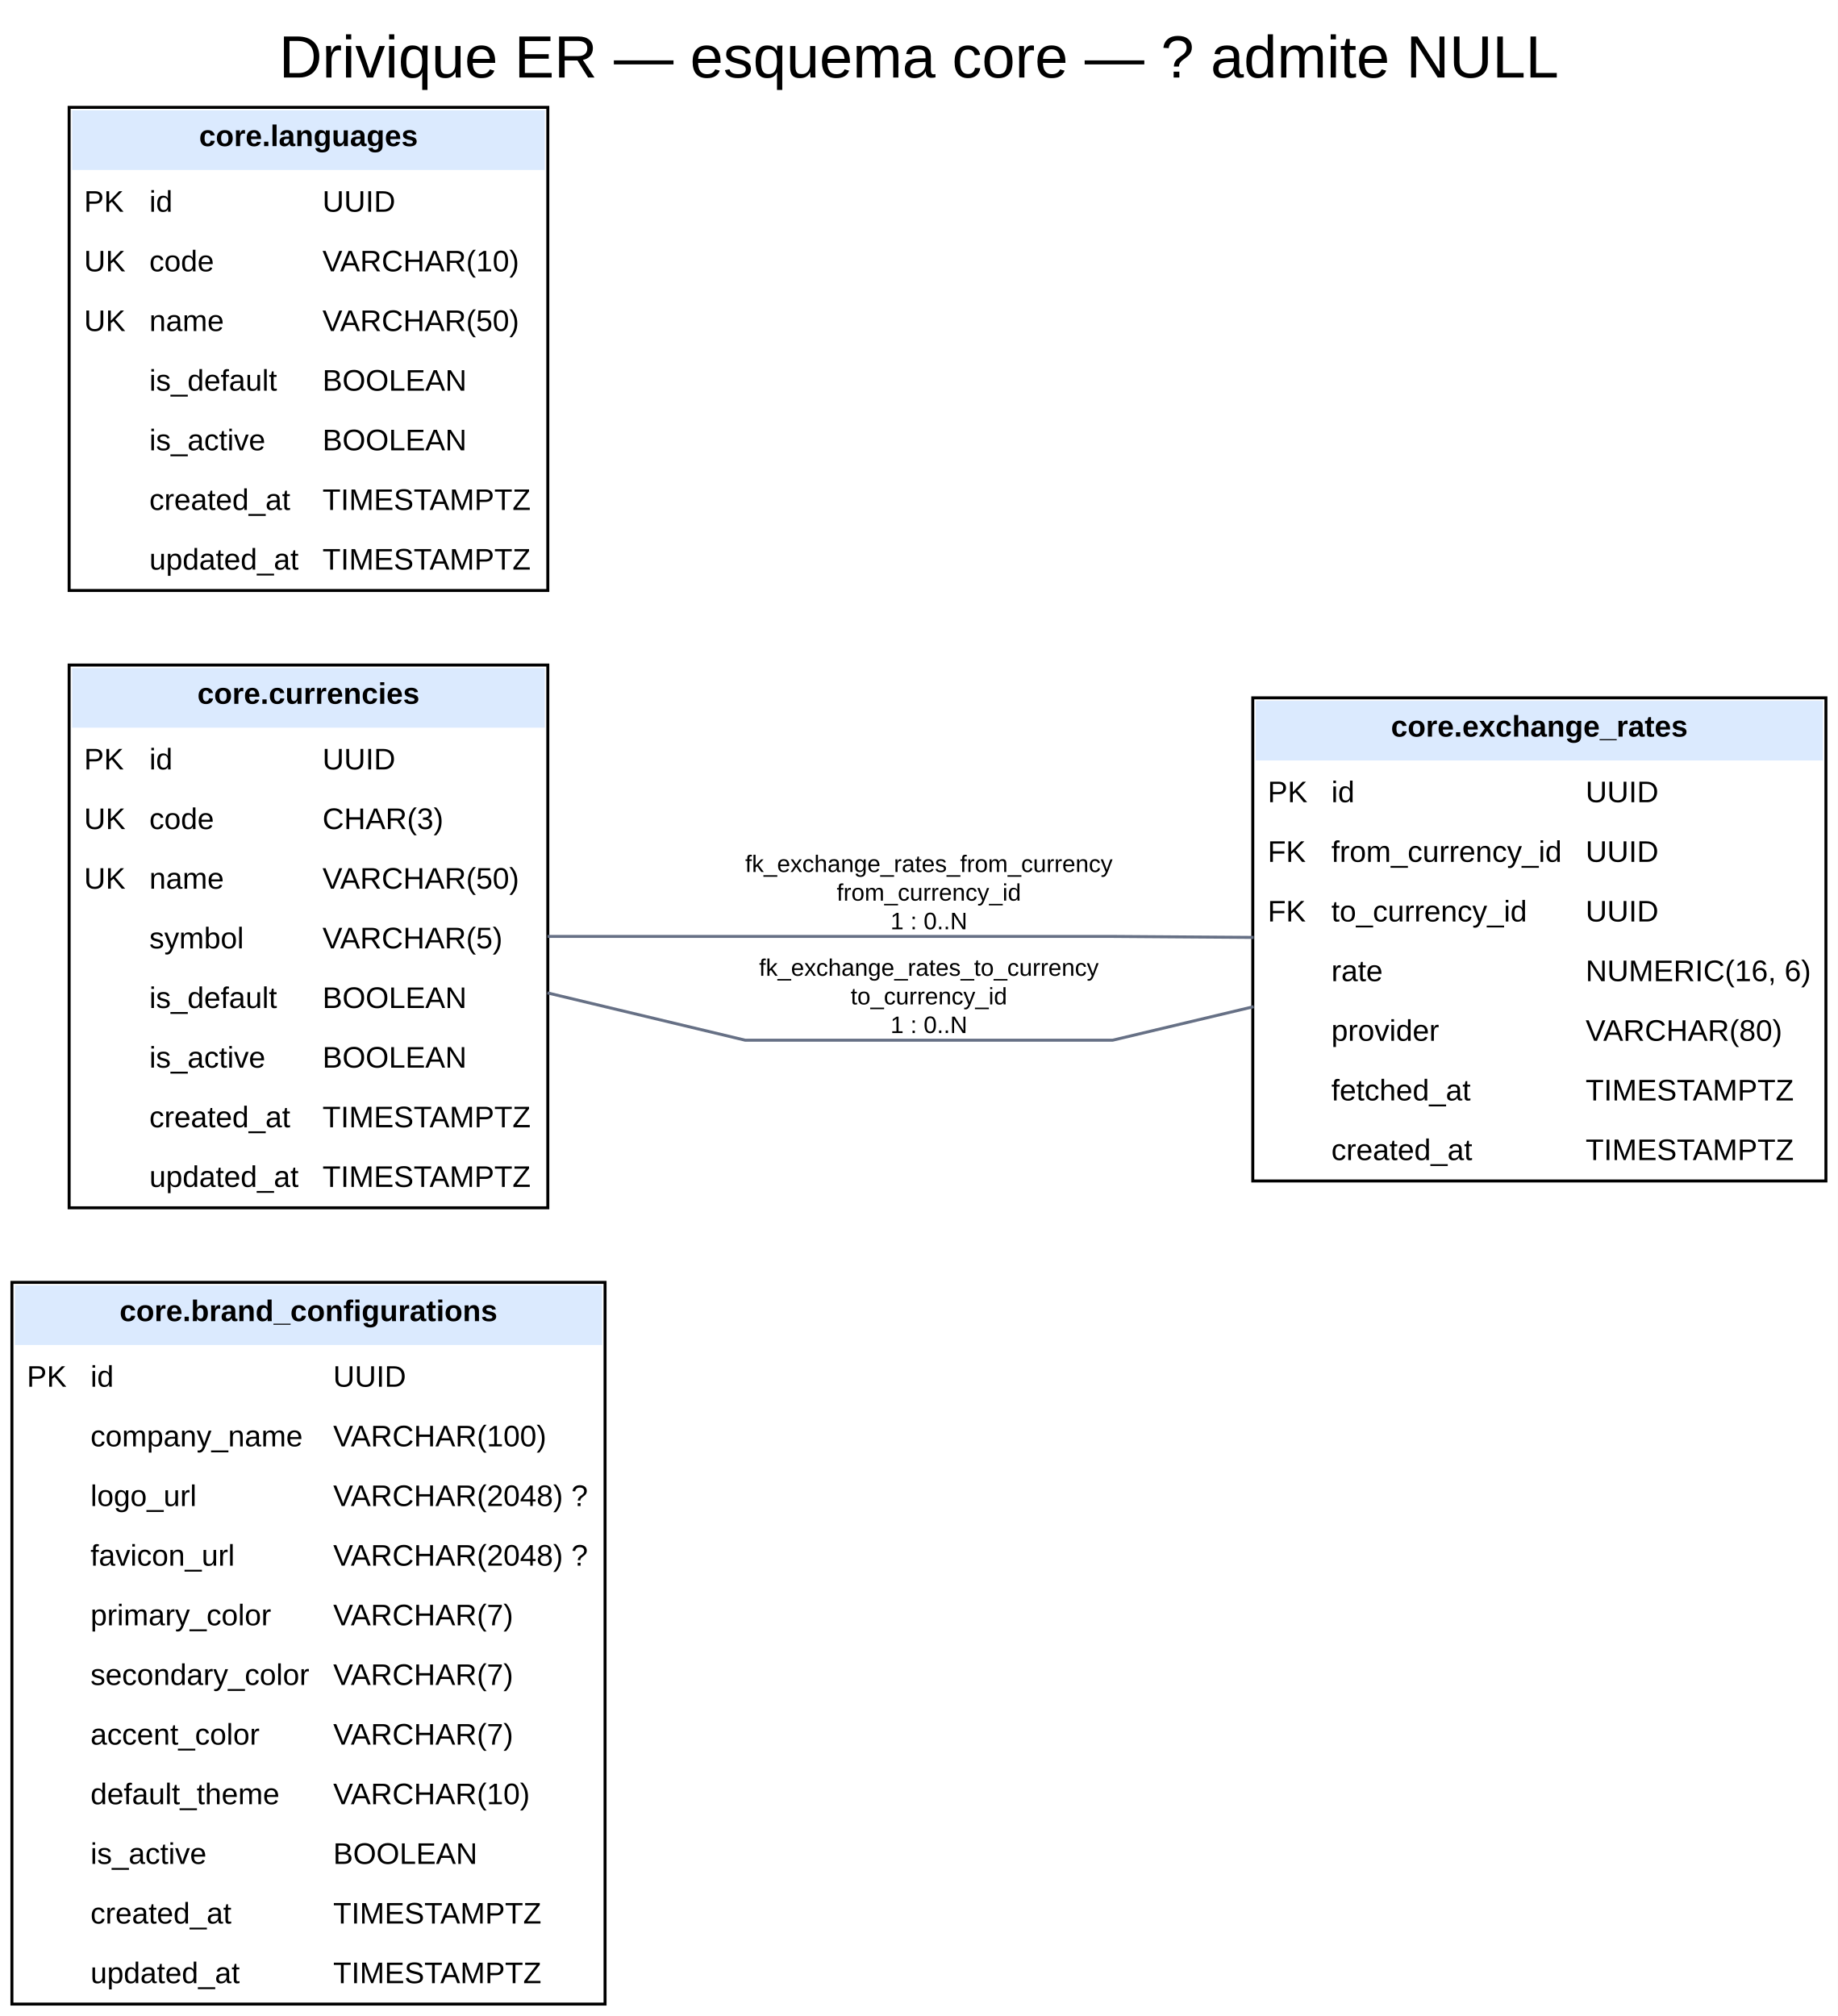
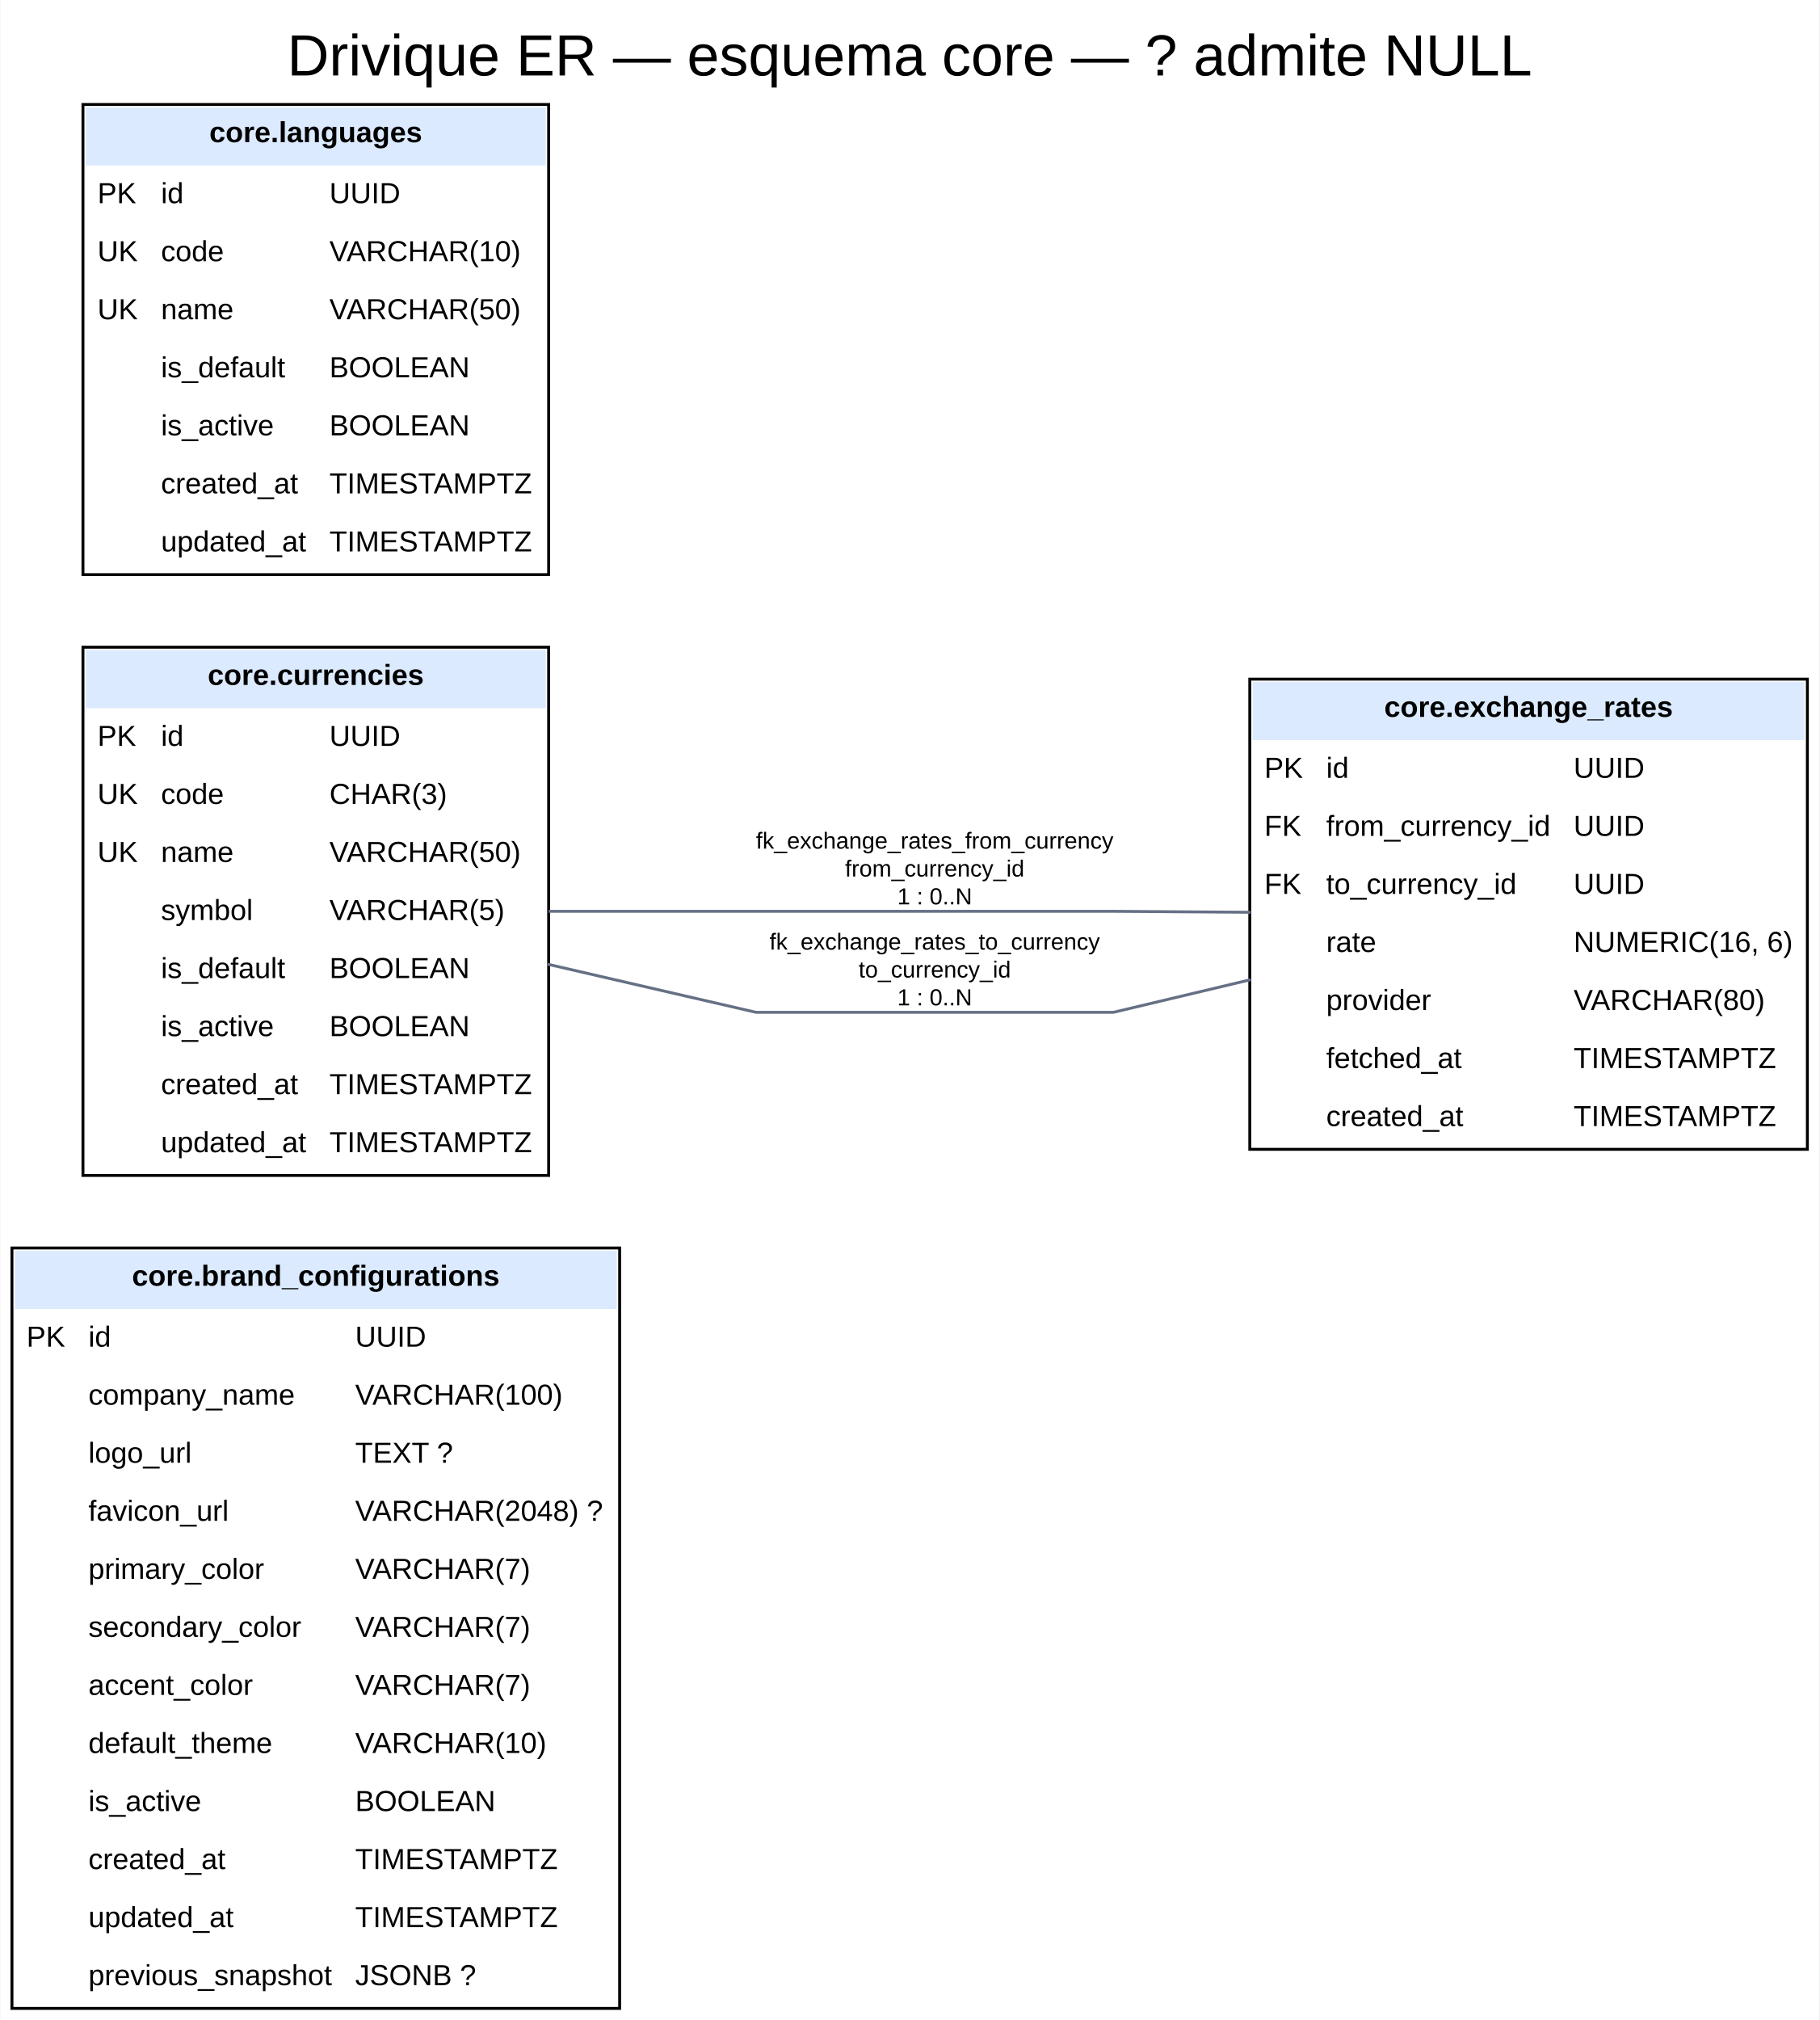
- <svg xmlns="http://www.w3.org/2000/svg" width="616pt" height="676pt" viewBox="0.00 0.00 616.00 676.00">
-   <g id="graph0" class="graph" transform="scale(1 1) rotate(0) translate(4 672)">
-     <polygon fill="white" stroke="none" points="-4,4 -4,-672 612.19,-672 612.19,4 -4,4" />
-     <text xml:space="preserve" text-anchor="middle" x="304.09" y="-646" font-family="Arial" font-size="20.00">Drivique ER — esquema core — ? admite NULL</text>
+ <svg xmlns="http://www.w3.org/2000/svg" width="627pt" height="696pt" viewBox="0.00 0.00 626.76 696.00">
+   <g id="graph0" class="graph" transform="scale(1 1) rotate(0) translate(4 692)">
+     <polygon fill="white" stroke="none" points="-4,4 -4,-692 622.76,-692 622.76,4 -4,4" />
+     <text text-anchor="middle" x="309.38" y="-666" font-family="Arial" font-size="20.00">Drivique ER — esquema core — ? admite NULL</text>
    <g id="node1" class="node">
-       <polygon fill="#dbeafe" stroke="none" points="1,-221 1,-241 197.86,-241 197.86,-221 1,-221" />
-       <text xml:space="preserve" text-anchor="start" x="36.09" y="-229" font-family="Arial" font-weight="bold" font-size="10.00">core.brand_configurations</text>
-       <text xml:space="preserve" text-anchor="start" x="5" y="-207" font-family="Arial" font-size="10.00">PK</text>
-       <text xml:space="preserve" text-anchor="start" x="26.34" y="-207" font-family="Arial" font-size="10.00">id</text>
-       <text xml:space="preserve" text-anchor="start" x="107.71" y="-207" font-family="Arial" font-size="10.00">UUID</text>
-       <text xml:space="preserve" text-anchor="start" x="26.34" y="-187" font-family="Arial" font-size="10.00">company_name</text>
-       <text xml:space="preserve" text-anchor="start" x="107.71" y="-187" font-family="Arial" font-size="10.00">VARCHAR(100)</text>
-       <text xml:space="preserve" text-anchor="start" x="26.34" y="-167" font-family="Arial" font-size="10.00">logo_url</text>
-       <text xml:space="preserve" text-anchor="start" x="107.71" y="-167" font-family="Arial" font-size="10.00">VARCHAR(2048) ?</text>
-       <text xml:space="preserve" text-anchor="start" x="26.34" y="-147" font-family="Arial" font-size="10.00">favicon_url</text>
-       <text xml:space="preserve" text-anchor="start" x="107.71" y="-147" font-family="Arial" font-size="10.00">VARCHAR(2048) ?</text>
-       <text xml:space="preserve" text-anchor="start" x="26.34" y="-127" font-family="Arial" font-size="10.00">primary_color</text>
-       <text xml:space="preserve" text-anchor="start" x="107.71" y="-127" font-family="Arial" font-size="10.00">VARCHAR(7)</text>
-       <text xml:space="preserve" text-anchor="start" x="26.34" y="-107" font-family="Arial" font-size="10.00">secondary_color</text>
-       <text xml:space="preserve" text-anchor="start" x="107.71" y="-107" font-family="Arial" font-size="10.00">VARCHAR(7)</text>
-       <text xml:space="preserve" text-anchor="start" x="26.34" y="-87" font-family="Arial" font-size="10.00">accent_color</text>
-       <text xml:space="preserve" text-anchor="start" x="107.71" y="-87" font-family="Arial" font-size="10.00">VARCHAR(7)</text>
-       <text xml:space="preserve" text-anchor="start" x="26.34" y="-67" font-family="Arial" font-size="10.00">default_theme</text>
-       <text xml:space="preserve" text-anchor="start" x="107.71" y="-67" font-family="Arial" font-size="10.00">VARCHAR(10)</text>
-       <text xml:space="preserve" text-anchor="start" x="26.34" y="-47" font-family="Arial" font-size="10.00">is_active</text>
-       <text xml:space="preserve" text-anchor="start" x="107.71" y="-47" font-family="Arial" font-size="10.00">BOOLEAN</text>
-       <text xml:space="preserve" text-anchor="start" x="26.34" y="-27" font-family="Arial" font-size="10.00">created_at</text>
-       <text xml:space="preserve" text-anchor="start" x="107.71" y="-27" font-family="Arial" font-size="10.00">TIMESTAMPTZ</text>
-       <text xml:space="preserve" text-anchor="start" x="26.34" y="-7" font-family="Arial" font-size="10.00">updated_at</text>
-       <text xml:space="preserve" text-anchor="start" x="107.71" y="-7" font-family="Arial" font-size="10.00">TIMESTAMPTZ</text>
-       <polygon fill="none" stroke="black" points="0,0 0,-242 198.86,-242 198.86,0 0,0" />
+       <polygon fill="#dbeafe" stroke="none" points="1,-241 1,-261 208.43,-261 208.43,-241 1,-241" />
+       <text text-anchor="start" x="41.37" y="-249" font-family="Arial" font-weight="bold" font-size="10.00">core.brand_configurations</text>
+       <text text-anchor="start" x="5" y="-228" font-family="Arial" font-size="10.00">PK</text>
+       <text text-anchor="start" x="26.34" y="-228" font-family="Arial" font-size="10.00">id</text>
+       <text text-anchor="start" x="118.29" y="-228" font-family="Arial" font-size="10.00">UUID</text>
+       <text text-anchor="start" x="26.34" y="-208" font-family="Arial" font-size="10.00">company_name</text>
+       <text text-anchor="start" x="118.29" y="-208" font-family="Arial" font-size="10.00">VARCHAR(100)</text>
+       <text text-anchor="start" x="26.34" y="-188" font-family="Arial" font-size="10.00">logo_url</text>
+       <text text-anchor="start" x="118.29" y="-188" font-family="Arial" font-size="10.00">TEXT ?</text>
+       <text text-anchor="start" x="26.34" y="-168" font-family="Arial" font-size="10.00">favicon_url</text>
+       <text text-anchor="start" x="118.29" y="-168" font-family="Arial" font-size="10.00">VARCHAR(2048) ?</text>
+       <text text-anchor="start" x="26.34" y="-148" font-family="Arial" font-size="10.00">primary_color</text>
+       <text text-anchor="start" x="118.29" y="-148" font-family="Arial" font-size="10.00">VARCHAR(7)</text>
+       <text text-anchor="start" x="26.34" y="-128" font-family="Arial" font-size="10.00">secondary_color</text>
+       <text text-anchor="start" x="118.29" y="-128" font-family="Arial" font-size="10.00">VARCHAR(7)</text>
+       <text text-anchor="start" x="26.34" y="-108" font-family="Arial" font-size="10.00">accent_color</text>
+       <text text-anchor="start" x="118.29" y="-108" font-family="Arial" font-size="10.00">VARCHAR(7)</text>
+       <text text-anchor="start" x="26.34" y="-88" font-family="Arial" font-size="10.00">default_theme</text>
+       <text text-anchor="start" x="118.29" y="-88" font-family="Arial" font-size="10.00">VARCHAR(10)</text>
+       <text text-anchor="start" x="26.34" y="-68" font-family="Arial" font-size="10.00">is_active</text>
+       <text text-anchor="start" x="118.29" y="-68" font-family="Arial" font-size="10.00">BOOLEAN</text>
+       <text text-anchor="start" x="26.34" y="-48" font-family="Arial" font-size="10.00">created_at</text>
+       <text text-anchor="start" x="118.29" y="-48" font-family="Arial" font-size="10.00">TIMESTAMPTZ</text>
+       <text text-anchor="start" x="26.34" y="-28" font-family="Arial" font-size="10.00">updated_at</text>
+       <text text-anchor="start" x="118.29" y="-28" font-family="Arial" font-size="10.00">TIMESTAMPTZ</text>
+       <text text-anchor="start" x="26.34" y="-8" font-family="Arial" font-size="10.00">previous_snapshot</text>
+       <text text-anchor="start" x="118.29" y="-8" font-family="Arial" font-size="10.00">JSONB ?</text>
+       <polygon fill="none" stroke="black" points="0,0 0,-262 209.43,-262 209.43,0 0,0" />
    </g>
    <g id="node2" class="node">
-       <polygon fill="#dbeafe" stroke="none" points="20.18,-428 20.18,-448 178.67,-448 178.67,-428 20.18,-428" />
-       <text xml:space="preserve" text-anchor="start" x="62.18" y="-436" font-family="Arial" font-weight="bold" font-size="10.00">core.currencies</text>
-       <text xml:space="preserve" text-anchor="start" x="24.18" y="-414" font-family="Arial" font-size="10.00">PK</text>
-       <text xml:space="preserve" text-anchor="start" x="46.07" y="-414" font-family="Arial" font-size="10.00">id</text>
-       <text xml:space="preserve" text-anchor="start" x="104.12" y="-414" font-family="Arial" font-size="10.00">UUID</text>
-       <text xml:space="preserve" text-anchor="start" x="24.18" y="-394" font-family="Arial" font-size="10.00">UK</text>
-       <text xml:space="preserve" text-anchor="start" x="46.07" y="-394" font-family="Arial" font-size="10.00">code</text>
-       <text xml:space="preserve" text-anchor="start" x="104.12" y="-394" font-family="Arial" font-size="10.00">CHAR(3)</text>
-       <text xml:space="preserve" text-anchor="start" x="24.18" y="-374" font-family="Arial" font-size="10.00">UK</text>
-       <text xml:space="preserve" text-anchor="start" x="46.07" y="-374" font-family="Arial" font-size="10.00">name</text>
-       <text xml:space="preserve" text-anchor="start" x="104.12" y="-374" font-family="Arial" font-size="10.00">VARCHAR(50)</text>
-       <text xml:space="preserve" text-anchor="start" x="46.07" y="-354" font-family="Arial" font-size="10.00">symbol</text>
-       <text xml:space="preserve" text-anchor="start" x="104.12" y="-354" font-family="Arial" font-size="10.00">VARCHAR(5)</text>
-       <text xml:space="preserve" text-anchor="start" x="46.07" y="-334" font-family="Arial" font-size="10.00">is_default</text>
-       <text xml:space="preserve" text-anchor="start" x="104.12" y="-334" font-family="Arial" font-size="10.00">BOOLEAN</text>
-       <text xml:space="preserve" text-anchor="start" x="46.07" y="-314" font-family="Arial" font-size="10.00">is_active</text>
-       <text xml:space="preserve" text-anchor="start" x="104.12" y="-314" font-family="Arial" font-size="10.00">BOOLEAN</text>
-       <text xml:space="preserve" text-anchor="start" x="46.07" y="-294" font-family="Arial" font-size="10.00">created_at</text>
-       <text xml:space="preserve" text-anchor="start" x="104.12" y="-294" font-family="Arial" font-size="10.00">TIMESTAMPTZ</text>
-       <text xml:space="preserve" text-anchor="start" x="46.07" y="-274" font-family="Arial" font-size="10.00">updated_at</text>
-       <text xml:space="preserve" text-anchor="start" x="104.12" y="-274" font-family="Arial" font-size="10.00">TIMESTAMPTZ</text>
-       <polygon fill="none" stroke="black" points="19.18,-267 19.18,-449 179.67,-449 179.67,-267 19.18,-267" />
+       <polygon fill="#dbeafe" stroke="none" points="25.47,-448 25.47,-468 183.96,-468 183.96,-448 25.47,-448" />
+       <text text-anchor="start" x="67.47" y="-456" font-family="Arial" font-weight="bold" font-size="10.00">core.currencies</text>
+       <text text-anchor="start" x="29.47" y="-435" font-family="Arial" font-size="10.00">PK</text>
+       <text text-anchor="start" x="51.36" y="-435" font-family="Arial" font-size="10.00">id</text>
+       <text text-anchor="start" x="109.41" y="-435" font-family="Arial" font-size="10.00">UUID</text>
+       <text text-anchor="start" x="29.47" y="-415" font-family="Arial" font-size="10.00">UK</text>
+       <text text-anchor="start" x="51.36" y="-415" font-family="Arial" font-size="10.00">code</text>
+       <text text-anchor="start" x="109.41" y="-415" font-family="Arial" font-size="10.00">CHAR(3)</text>
+       <text text-anchor="start" x="29.47" y="-395" font-family="Arial" font-size="10.00">UK</text>
+       <text text-anchor="start" x="51.36" y="-395" font-family="Arial" font-size="10.00">name</text>
+       <text text-anchor="start" x="109.41" y="-395" font-family="Arial" font-size="10.00">VARCHAR(50)</text>
+       <text text-anchor="start" x="51.36" y="-375" font-family="Arial" font-size="10.00">symbol</text>
+       <text text-anchor="start" x="109.41" y="-375" font-family="Arial" font-size="10.00">VARCHAR(5)</text>
+       <text text-anchor="start" x="51.36" y="-355" font-family="Arial" font-size="10.00">is_default</text>
+       <text text-anchor="start" x="109.41" y="-355" font-family="Arial" font-size="10.00">BOOLEAN</text>
+       <text text-anchor="start" x="51.36" y="-335" font-family="Arial" font-size="10.00">is_active</text>
+       <text text-anchor="start" x="109.41" y="-335" font-family="Arial" font-size="10.00">BOOLEAN</text>
+       <text text-anchor="start" x="51.36" y="-315" font-family="Arial" font-size="10.00">created_at</text>
+       <text text-anchor="start" x="109.41" y="-315" font-family="Arial" font-size="10.00">TIMESTAMPTZ</text>
+       <text text-anchor="start" x="51.36" y="-295" font-family="Arial" font-size="10.00">updated_at</text>
+       <text text-anchor="start" x="109.41" y="-295" font-family="Arial" font-size="10.00">TIMESTAMPTZ</text>
+       <polygon fill="none" stroke="black" points="24.47,-287 24.47,-469 184.96,-469 184.96,-287 24.47,-287" />
    </g>
    <g id="node3" class="node">
-       <polygon fill="#dbeafe" stroke="none" points="417.03,-417 417.03,-437 607.19,-437 607.19,-417 417.03,-417" />
-       <text xml:space="preserve" text-anchor="start" x="462.36" y="-425" font-family="Arial" font-weight="bold" font-size="10.00">core.exchange_rates</text>
-       <text xml:space="preserve" text-anchor="start" x="421.03" y="-403" font-family="Arial" font-size="10.00">PK</text>
-       <text xml:space="preserve" text-anchor="start" x="442.37" y="-403" font-family="Arial" font-size="10.00">id</text>
-       <text xml:space="preserve" text-anchor="start" x="527.62" y="-403" font-family="Arial" font-size="10.00">UUID</text>
-       <text xml:space="preserve" text-anchor="start" x="421.03" y="-383" font-family="Arial" font-size="10.00">FK</text>
-       <text xml:space="preserve" text-anchor="start" x="442.37" y="-383" font-family="Arial" font-size="10.00">from_currency_id</text>
-       <text xml:space="preserve" text-anchor="start" x="527.62" y="-383" font-family="Arial" font-size="10.00">UUID</text>
-       <text xml:space="preserve" text-anchor="start" x="421.03" y="-363" font-family="Arial" font-size="10.00">FK</text>
-       <text xml:space="preserve" text-anchor="start" x="442.37" y="-363" font-family="Arial" font-size="10.00">to_currency_id</text>
-       <text xml:space="preserve" text-anchor="start" x="527.62" y="-363" font-family="Arial" font-size="10.00">UUID</text>
-       <text xml:space="preserve" text-anchor="start" x="442.37" y="-343" font-family="Arial" font-size="10.00">rate</text>
-       <text xml:space="preserve" text-anchor="start" x="527.62" y="-343" font-family="Arial" font-size="10.00">NUMERIC(16, 6)</text>
-       <text xml:space="preserve" text-anchor="start" x="442.37" y="-323" font-family="Arial" font-size="10.00">provider</text>
-       <text xml:space="preserve" text-anchor="start" x="527.62" y="-323" font-family="Arial" font-size="10.00">VARCHAR(80)</text>
-       <text xml:space="preserve" text-anchor="start" x="442.37" y="-303" font-family="Arial" font-size="10.00">fetched_at</text>
-       <text xml:space="preserve" text-anchor="start" x="527.62" y="-303" font-family="Arial" font-size="10.00">TIMESTAMPTZ</text>
-       <text xml:space="preserve" text-anchor="start" x="442.37" y="-283" font-family="Arial" font-size="10.00">created_at</text>
-       <text xml:space="preserve" text-anchor="start" x="527.62" y="-283" font-family="Arial" font-size="10.00">TIMESTAMPTZ</text>
-       <polygon fill="none" stroke="black" points="416.03,-276 416.03,-438 608.19,-438 608.19,-276 416.03,-276" />
+       <polygon fill="#dbeafe" stroke="none" points="427.6,-437 427.6,-457 617.76,-457 617.76,-437 427.6,-437" />
+       <text text-anchor="start" x="472.93" y="-445" font-family="Arial" font-weight="bold" font-size="10.00">core.exchange_rates</text>
+       <text text-anchor="start" x="431.6" y="-424" font-family="Arial" font-size="10.00">PK</text>
+       <text text-anchor="start" x="452.94" y="-424" font-family="Arial" font-size="10.00">id</text>
+       <text text-anchor="start" x="538.19" y="-424" font-family="Arial" font-size="10.00">UUID</text>
+       <text text-anchor="start" x="431.6" y="-404" font-family="Arial" font-size="10.00">FK</text>
+       <text text-anchor="start" x="452.94" y="-404" font-family="Arial" font-size="10.00">from_currency_id</text>
+       <text text-anchor="start" x="538.19" y="-404" font-family="Arial" font-size="10.00">UUID</text>
+       <text text-anchor="start" x="431.6" y="-384" font-family="Arial" font-size="10.00">FK</text>
+       <text text-anchor="start" x="452.94" y="-384" font-family="Arial" font-size="10.00">to_currency_id</text>
+       <text text-anchor="start" x="538.19" y="-384" font-family="Arial" font-size="10.00">UUID</text>
+       <text text-anchor="start" x="452.94" y="-364" font-family="Arial" font-size="10.00">rate</text>
+       <text text-anchor="start" x="538.19" y="-364" font-family="Arial" font-size="10.00">NUMERIC(16, 6)</text>
+       <text text-anchor="start" x="452.94" y="-344" font-family="Arial" font-size="10.00">provider</text>
+       <text text-anchor="start" x="538.19" y="-344" font-family="Arial" font-size="10.00">VARCHAR(80)</text>
+       <text text-anchor="start" x="452.94" y="-324" font-family="Arial" font-size="10.00">fetched_at</text>
+       <text text-anchor="start" x="538.19" y="-324" font-family="Arial" font-size="10.00">TIMESTAMPTZ</text>
+       <text text-anchor="start" x="452.94" y="-304" font-family="Arial" font-size="10.00">created_at</text>
+       <text text-anchor="start" x="538.19" y="-304" font-family="Arial" font-size="10.00">TIMESTAMPTZ</text>
+       <polygon fill="none" stroke="black" points="426.6,-296 426.6,-458 618.76,-458 618.76,-296 426.6,-296" />
    </g>
    <g id="edge1" class="edge">
-       <path fill="none" stroke="#667085" d="M179.57,-358C258.8,-358 369.03,-358 369.03,-358 369.03,-358 390.28,-357.85 416.34,-357.67" />
-       <text xml:space="preserve" text-anchor="middle" x="307.44" y="-379.6" font-family="Arial" font-size="8.00">fk_exchange_rates_from_currency</text>
-       <text xml:space="preserve" text-anchor="middle" x="307.44" y="-370" font-family="Arial" font-size="8.00">from_currency_id</text>
-       <text xml:space="preserve" text-anchor="middle" x="307.44" y="-360.4" font-family="Arial" font-size="8.00">1 : 0..N</text>
+       <path fill="none" stroke="#667085" d="M184.93,-378C265.82,-378 379.6,-378 379.6,-378 379.6,-378 400.85,-377.85 426.91,-377.67" />
+       <text text-anchor="middle" x="318.02" y="-399.6" font-family="Arial" font-size="8.00">fk_exchange_rates_from_currency</text>
+       <text text-anchor="middle" x="318.02" y="-390" font-family="Arial" font-size="8.00">from_currency_id</text>
+       <text text-anchor="middle" x="318.02" y="-380.4" font-family="Arial" font-size="8.00">1 : 0..N</text>
    </g>
    <g id="edge2" class="edge">
-       <path fill="none" stroke="#667085" d="M179.53,-339.07C213.64,-330.91 245.86,-323.2 245.86,-323.2 245.86,-323.2 369.03,-323.2 369.03,-323.2 369.03,-323.2 390.28,-328.25 416.34,-334.45" />
-       <text xml:space="preserve" text-anchor="middle" x="307.44" y="-344.8" font-family="Arial" font-size="8.00">fk_exchange_rates_to_currency</text>
-       <text xml:space="preserve" text-anchor="middle" x="307.44" y="-335.2" font-family="Arial" font-size="8.00">to_currency_id</text>
-       <text xml:space="preserve" text-anchor="middle" x="307.44" y="-325.6" font-family="Arial" font-size="8.00">1 : 0..N</text>
+       <path fill="none" stroke="#667085" d="M184.6,-359.78C221.07,-351.36 256.43,-343.2 256.43,-343.2 256.43,-343.2 379.6,-343.2 379.6,-343.2 379.6,-343.2 400.85,-348.25 426.91,-354.45" />
+       <text text-anchor="middle" x="318.02" y="-364.8" font-family="Arial" font-size="8.00">fk_exchange_rates_to_currency</text>
+       <text text-anchor="middle" x="318.02" y="-355.2" font-family="Arial" font-size="8.00">to_currency_id</text>
+       <text text-anchor="middle" x="318.02" y="-345.6" font-family="Arial" font-size="8.00">1 : 0..N</text>
    </g>
    <g id="node4" class="node">
-       <polygon fill="#dbeafe" stroke="none" points="20.18,-615 20.18,-635 178.67,-635 178.67,-615 20.18,-615" />
-       <text xml:space="preserve" text-anchor="start" x="62.75" y="-623" font-family="Arial" font-weight="bold" font-size="10.00">core.languages</text>
-       <text xml:space="preserve" text-anchor="start" x="24.18" y="-601" font-family="Arial" font-size="10.00">PK</text>
-       <text xml:space="preserve" text-anchor="start" x="46.07" y="-601" font-family="Arial" font-size="10.00">id</text>
-       <text xml:space="preserve" text-anchor="start" x="104.12" y="-601" font-family="Arial" font-size="10.00">UUID</text>
-       <text xml:space="preserve" text-anchor="start" x="24.18" y="-581" font-family="Arial" font-size="10.00">UK</text>
-       <text xml:space="preserve" text-anchor="start" x="46.07" y="-581" font-family="Arial" font-size="10.00">code</text>
-       <text xml:space="preserve" text-anchor="start" x="104.12" y="-581" font-family="Arial" font-size="10.00">VARCHAR(10)</text>
-       <text xml:space="preserve" text-anchor="start" x="24.18" y="-561" font-family="Arial" font-size="10.00">UK</text>
-       <text xml:space="preserve" text-anchor="start" x="46.07" y="-561" font-family="Arial" font-size="10.00">name</text>
-       <text xml:space="preserve" text-anchor="start" x="104.12" y="-561" font-family="Arial" font-size="10.00">VARCHAR(50)</text>
-       <text xml:space="preserve" text-anchor="start" x="46.07" y="-541" font-family="Arial" font-size="10.00">is_default</text>
-       <text xml:space="preserve" text-anchor="start" x="104.12" y="-541" font-family="Arial" font-size="10.00">BOOLEAN</text>
-       <text xml:space="preserve" text-anchor="start" x="46.07" y="-521" font-family="Arial" font-size="10.00">is_active</text>
-       <text xml:space="preserve" text-anchor="start" x="104.12" y="-521" font-family="Arial" font-size="10.00">BOOLEAN</text>
-       <text xml:space="preserve" text-anchor="start" x="46.07" y="-501" font-family="Arial" font-size="10.00">created_at</text>
-       <text xml:space="preserve" text-anchor="start" x="104.12" y="-501" font-family="Arial" font-size="10.00">TIMESTAMPTZ</text>
-       <text xml:space="preserve" text-anchor="start" x="46.07" y="-481" font-family="Arial" font-size="10.00">updated_at</text>
-       <text xml:space="preserve" text-anchor="start" x="104.12" y="-481" font-family="Arial" font-size="10.00">TIMESTAMPTZ</text>
-       <polygon fill="none" stroke="black" points="19.18,-474 19.18,-636 179.67,-636 179.67,-474 19.18,-474" />
+       <polygon fill="#dbeafe" stroke="none" points="25.47,-635 25.47,-655 183.96,-655 183.96,-635 25.47,-635" />
+       <text text-anchor="start" x="68.03" y="-643" font-family="Arial" font-weight="bold" font-size="10.00">core.languages</text>
+       <text text-anchor="start" x="29.47" y="-622" font-family="Arial" font-size="10.00">PK</text>
+       <text text-anchor="start" x="51.36" y="-622" font-family="Arial" font-size="10.00">id</text>
+       <text text-anchor="start" x="109.41" y="-622" font-family="Arial" font-size="10.00">UUID</text>
+       <text text-anchor="start" x="29.47" y="-602" font-family="Arial" font-size="10.00">UK</text>
+       <text text-anchor="start" x="51.36" y="-602" font-family="Arial" font-size="10.00">code</text>
+       <text text-anchor="start" x="109.41" y="-602" font-family="Arial" font-size="10.00">VARCHAR(10)</text>
+       <text text-anchor="start" x="29.47" y="-582" font-family="Arial" font-size="10.00">UK</text>
+       <text text-anchor="start" x="51.36" y="-582" font-family="Arial" font-size="10.00">name</text>
+       <text text-anchor="start" x="109.41" y="-582" font-family="Arial" font-size="10.00">VARCHAR(50)</text>
+       <text text-anchor="start" x="51.36" y="-562" font-family="Arial" font-size="10.00">is_default</text>
+       <text text-anchor="start" x="109.41" y="-562" font-family="Arial" font-size="10.00">BOOLEAN</text>
+       <text text-anchor="start" x="51.36" y="-542" font-family="Arial" font-size="10.00">is_active</text>
+       <text text-anchor="start" x="109.41" y="-542" font-family="Arial" font-size="10.00">BOOLEAN</text>
+       <text text-anchor="start" x="51.36" y="-522" font-family="Arial" font-size="10.00">created_at</text>
+       <text text-anchor="start" x="109.41" y="-522" font-family="Arial" font-size="10.00">TIMESTAMPTZ</text>
+       <text text-anchor="start" x="51.36" y="-502" font-family="Arial" font-size="10.00">updated_at</text>
+       <text text-anchor="start" x="109.41" y="-502" font-family="Arial" font-size="10.00">TIMESTAMPTZ</text>
+       <polygon fill="none" stroke="black" points="24.47,-494 24.47,-656 184.96,-656 184.96,-494 24.47,-494" />
    </g>
  </g>
</svg>
